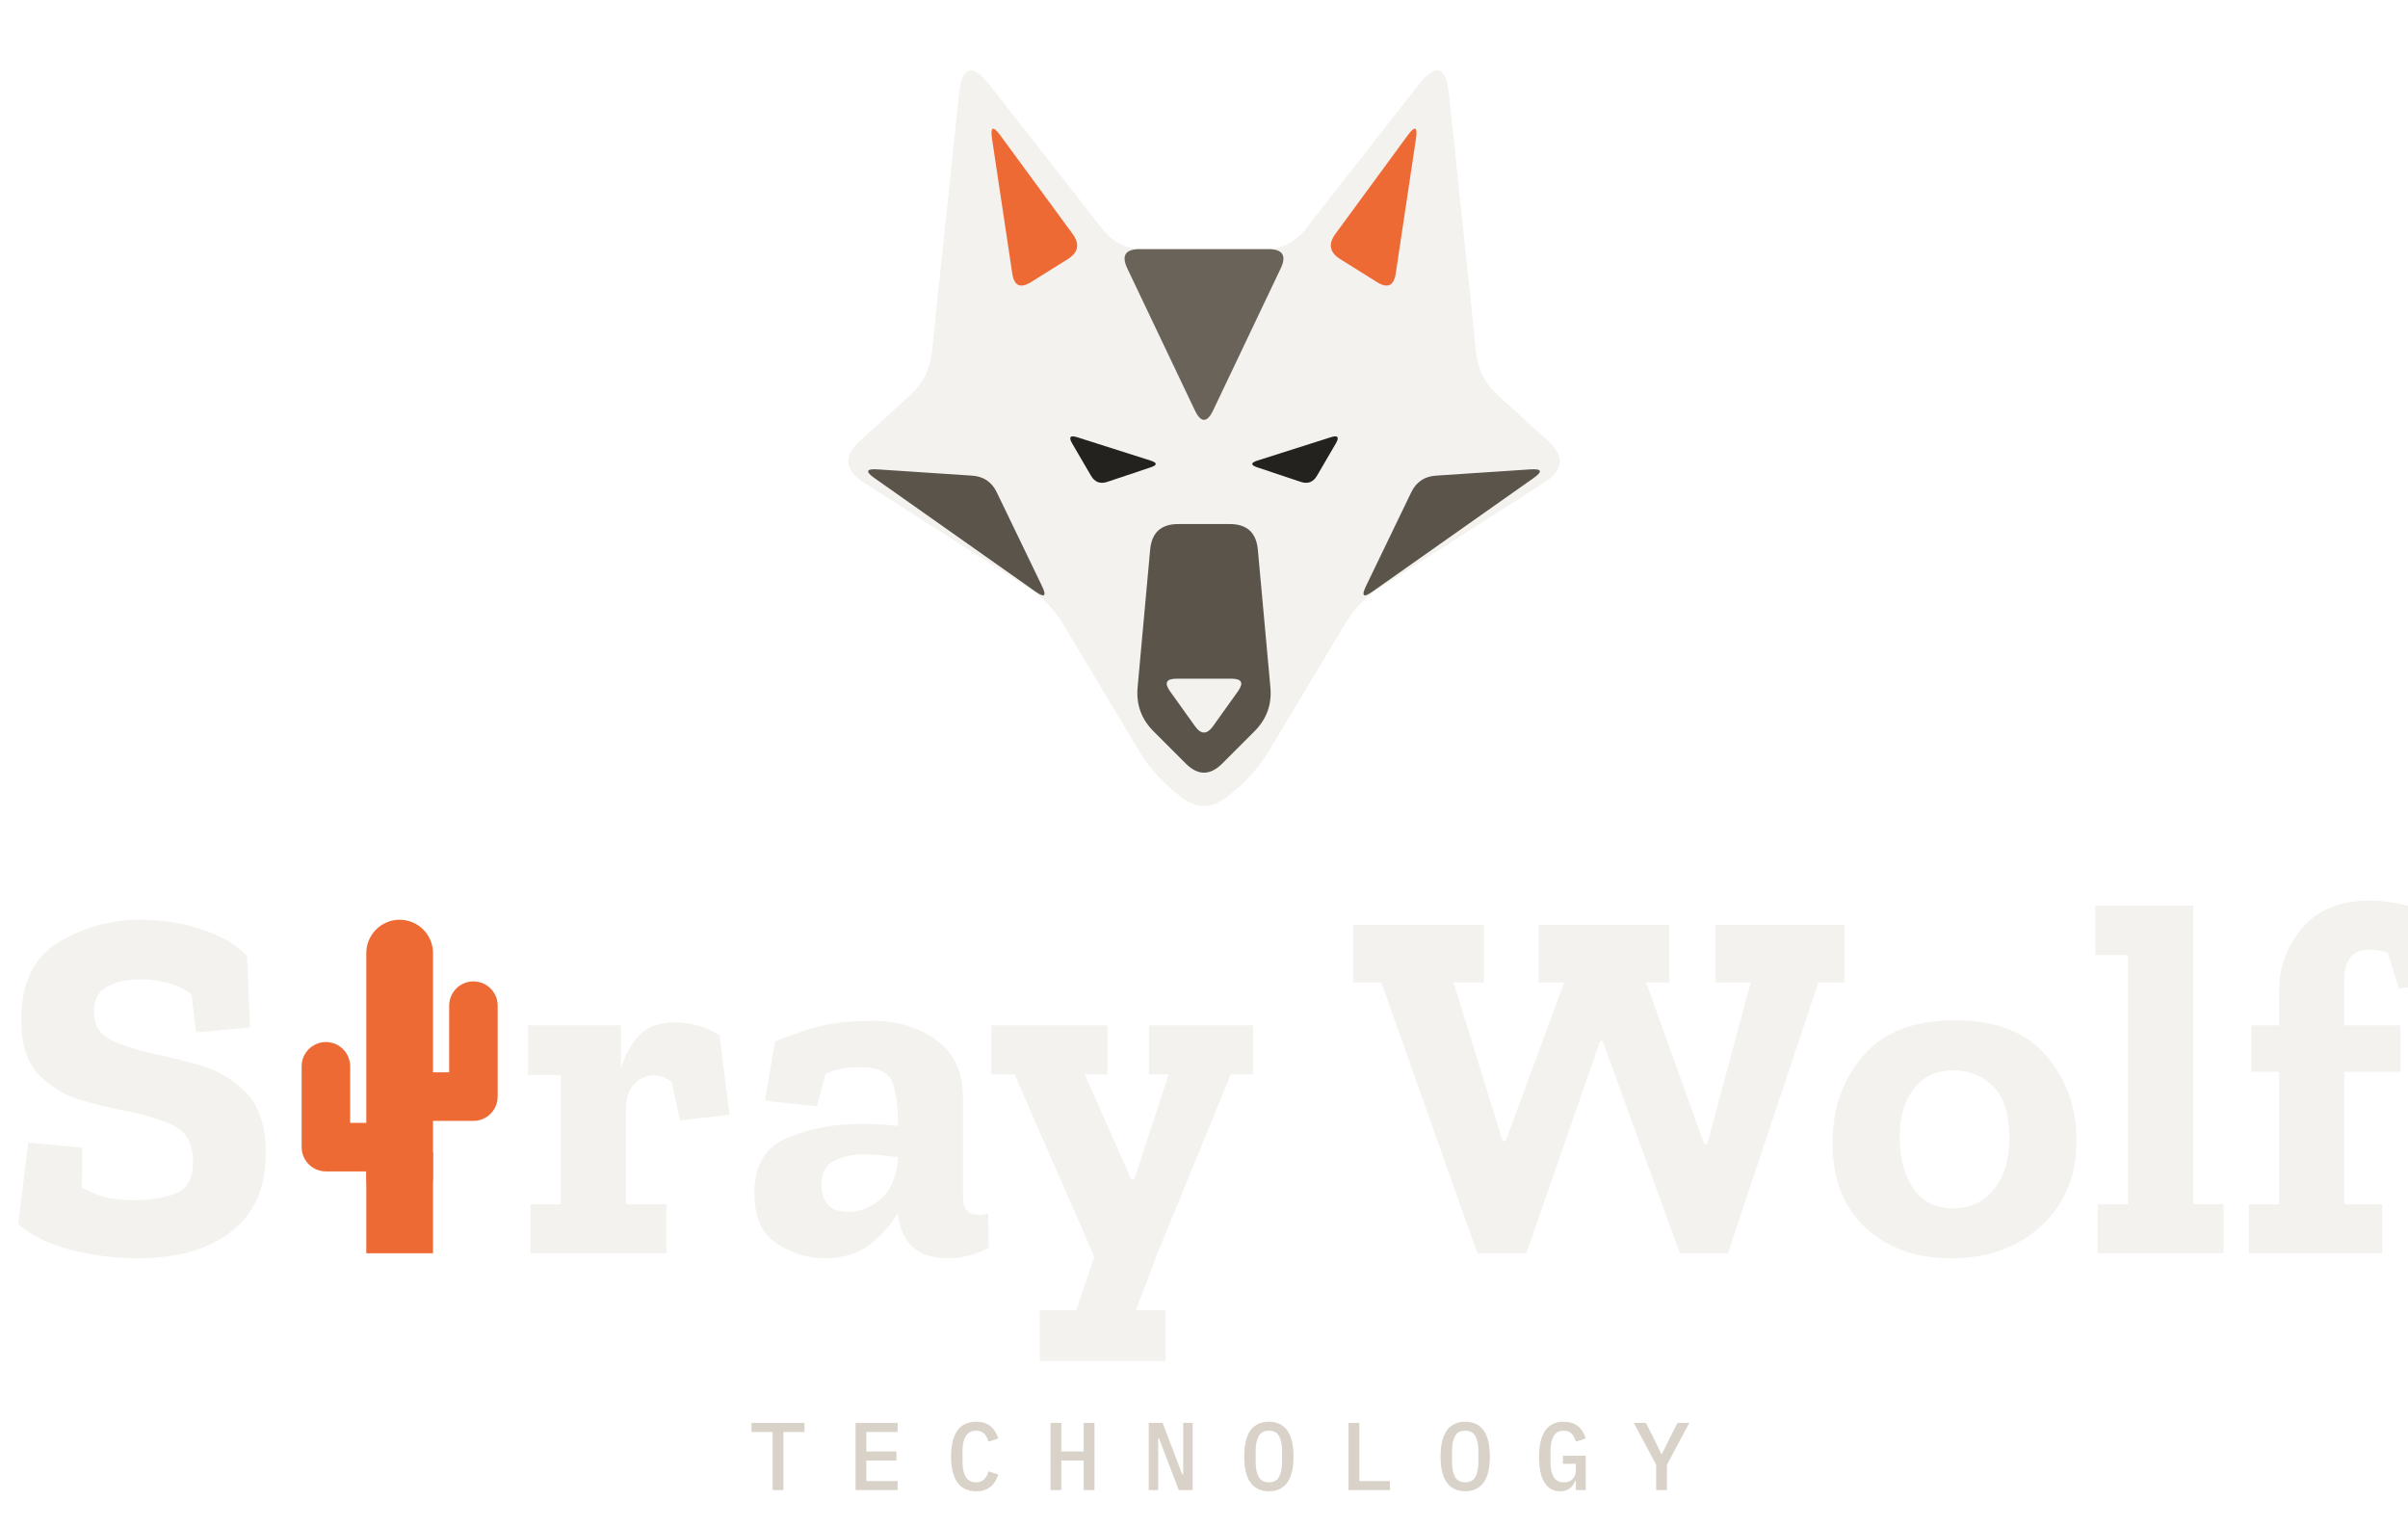
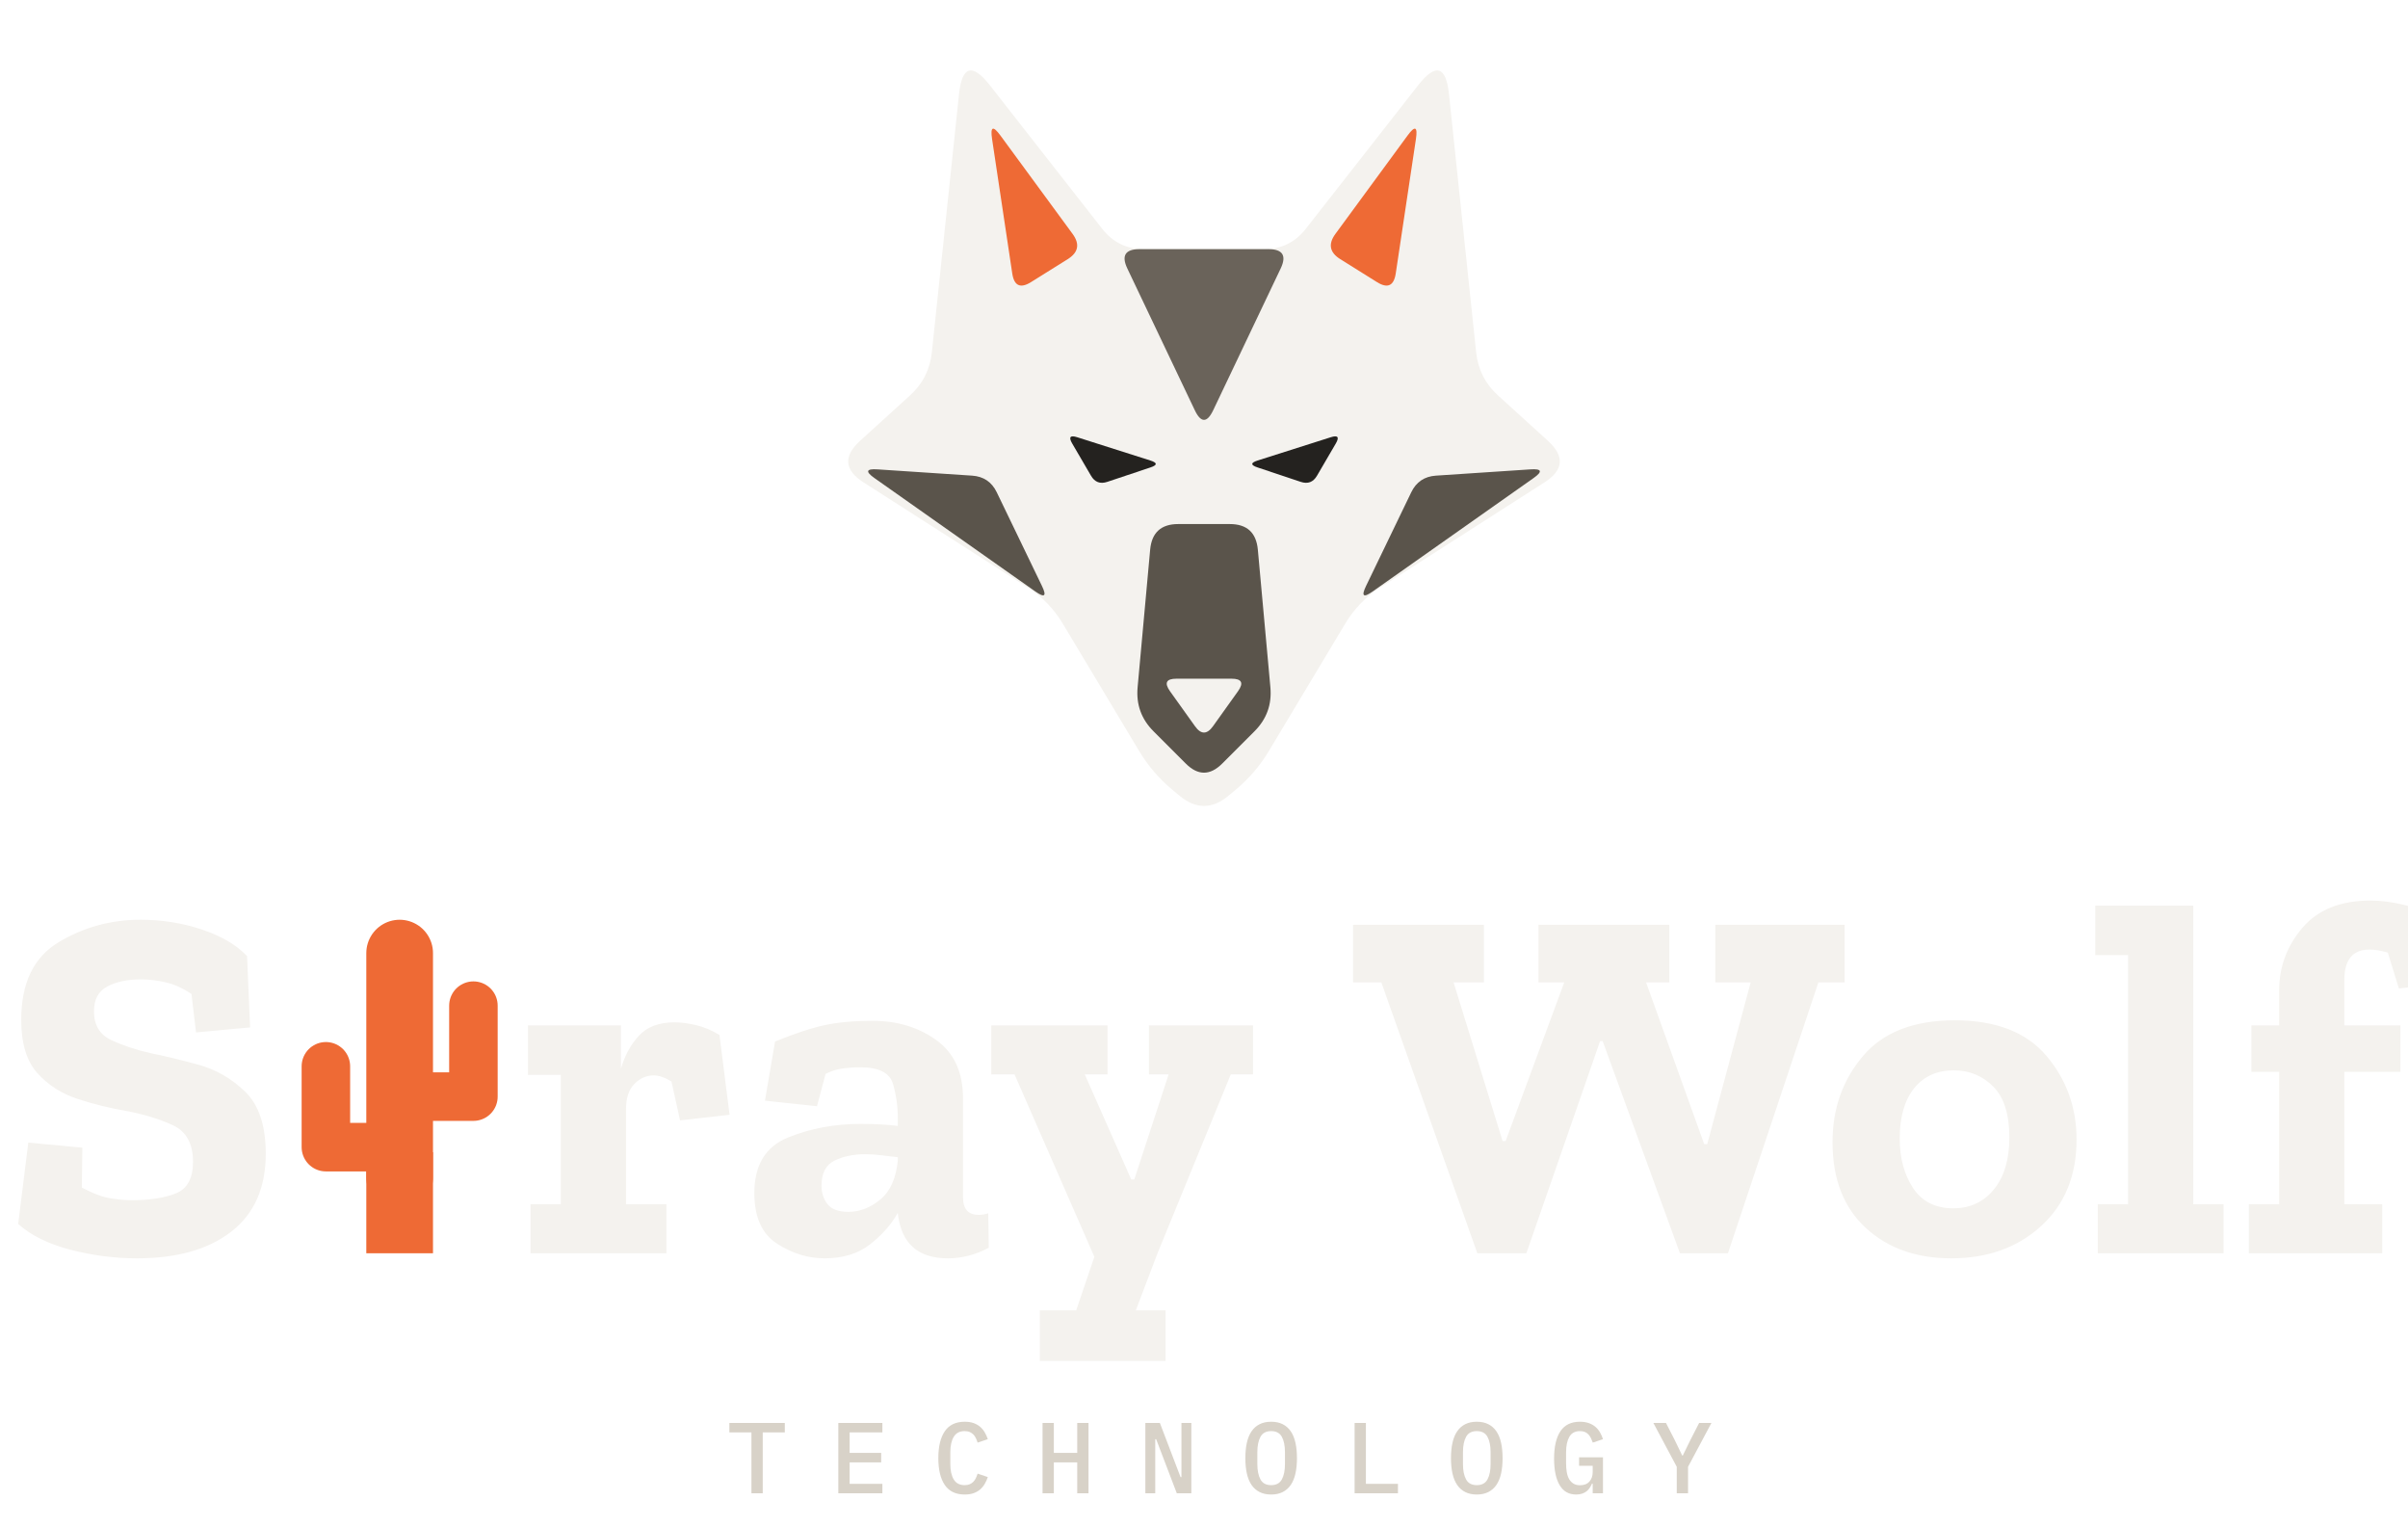
<svg xmlns="http://www.w3.org/2000/svg" viewBox="0 0 476.6 302">
  <g transform="translate(153.3,0) scale(0.85)">
    <path fill="#F4F2EE" d="M50.16 19.88 L76.30 53.27 Q80.00 58.00 86.00 58.00 L114.00 58.00 Q120.00 58.00 123.70 53.27 L149.84 19.88 Q156.00 12.00 157.05 21.95 L163.37 82.03 Q164.00 88.00 168.44 92.04 L180.08 102.62 Q186.00 108.00 179.26 112.31 L141.05 136.77 Q136.00 140.00 132.91 145.14 L115.09 174.86 Q112.00 180.00 107.39 183.84 L105.71 185.24 Q100.00 190.00 94.29 185.24 L92.61 183.84 Q88.00 180.00 84.91 174.86 L67.09 145.14 Q64.00 140.00 58.95 136.77 L20.74 112.31 Q14.00 108.00 19.92 102.62 L31.56 92.04 Q36.00 88.00 36.63 82.03 L42.95 21.95 Q44.00 12.00 50.16 19.88Z" />
    <path fill="#EE6A35" d="M52.60 31.55 L69.40 54.45 Q72.00 58.00 68.27 60.33 L59.73 65.67 Q56.00 68.00 55.35 63.65 L50.65 32.35 Q50.00 28.00 52.60 31.55Z" />
    <path fill="#EE6A35" d="M147.40 31.55 L130.60 54.45 Q128.00 58.00 131.73 60.33 L140.27 65.67 Q144.00 68.00 144.65 63.65 L149.35 32.35 Q150.00 28.00 147.40 31.55Z" />
    <path fill="#6A635A" d="M85.00 58.00 L115.00 58.00 Q120.00 58.00 117.85 62.51 L102.15 95.49 Q100.00 100.00 97.85 95.49 L82.15 62.51 Q80.00 58.00 85.00 58.00Z" />
    <path fill="#5A544B" d="M23.27 111.30 L60.73 137.70 Q64.00 140.00 62.26 136.40 L51.74 114.60 Q50.00 111.00 46.01 110.73 L23.99 109.27 Q20.00 109.00 23.27 111.30Z" />
    <path fill="#5A544B" d="M176.73 111.30 L139.27 137.70 Q136.00 140.00 137.74 136.40 L148.26 114.60 Q150.00 111.00 153.99 110.73 L176.01 109.27 Q180.00 109.00 176.73 111.30Z" />
    <path fill="#5A544B" d="M94.00 122.00 L106.00 122.00 Q112.00 122.00 112.54 127.98 L115.46 160.02 Q116.00 166.00 111.76 170.24 L104.24 177.76 Q100.00 182.00 95.76 177.76 L88.24 170.24 Q84.00 166.00 84.54 160.02 L87.46 127.98 Q88.00 122.00 94.00 122.00Z" />
    <path fill="#24221F" d="M70.48 101.79 L87.52 107.21 Q90.00 108.00 87.53 108.82 L77.47 112.18 Q75.00 113.00 73.69 110.75 L69.31 103.25 Q68.00 101.00 70.48 101.79Z" />
    <path fill="#24221F" d="M129.52 101.79 L112.48 107.21 Q110.00 108.00 112.47 108.82 L122.53 112.18 Q125.00 113.00 126.31 110.75 L130.69 103.25 Q132.00 101.00 129.52 101.79Z" />
    <path fill="#F4F2EE" d="M93.60 158.00 L106.40 158.00 Q110.00 158.00 107.91 160.93 L102.09 169.07 Q100.00 172.00 97.91 169.07 L92.09 160.93 Q90.00 158.00 93.60 158.00Z" />
  </g>
  <path fill="#F4F2EE" d="M52.6 228.3Q52.6 238.4 45.8 243.7Q39.0 249.0 27.1 249.0Q20.5 249.0 13.95 247.3Q7.4 245.6 3.6 242.2L5.6 226.1L16.3 227.1L16.2 235.0Q19.6 236.8 22.0 237.15Q24.4 237.5 26.1 237.5Q31.4 237.5 34.8 236.15Q38.2 234.8 38.2 229.9Q38.2 224.5 34.2 222.65Q30.2 220.8 24.8 219.8Q20.1 219.0 15.35 217.45Q10.6 215.9 7.4 212.35Q4.2 208.8 4.2 201.8Q4.2 190.9 11.6 186.45Q19.0 182.0 27.8 182.0Q34.2 182.0 40.0 183.95Q45.8 185.9 48.9 189.2L49.5 203.3L38.8 204.3L37.9 196.7Q35.4 195.0 32.85 194.4Q30.3 193.8 27.9 193.8Q23.9 193.8 21.25 195.2Q18.6 196.6 18.6 200.1Q18.6 204.2 22.0 205.8Q25.4 207.4 29.8 208.4Q33.8 209.2 39.15 210.65Q44.5 212.1 48.55 216.05Q52.6 220.0 52.6 228.3Z M133.5 202.3Q135.4 202.3 137.75 202.85Q140.1 203.4 142.4 204.8L144.4 220.6L134.6 221.7L132.9 214.0Q130.9 212.8 129.4 212.8Q127.2 212.8 125.55 214.5Q123.9 216.2 123.9 219.5V238.3H131.9V248.0H105.0V238.3H111.0V212.7H104.5V202.9H122.9V211.5Q124.0 207.6 126.45 204.95Q128.9 202.3 133.5 202.3Z M153.4 206.1Q159.3 203.7 163.25 202.85Q167.2 202.0 172.7 202.0Q180.0 202.0 185.3 205.8Q190.6 209.6 190.6 217.3V236.9Q190.6 240.4 193.7 240.4Q194.6 240.4 195.6 240.1L195.7 246.9Q191.8 249.0 187.6 249.0Q178.7 249.0 177.7 240.1V240.0Q175.8 243.4 172.25 246.2Q168.7 249.0 163.2 249.0Q158.3 249.0 153.8 246.1Q149.3 243.2 149.3 236.1Q149.3 227.8 155.95 225.1Q162.6 222.4 170.3 222.4Q174.6 222.4 177.7 222.8V221.3Q177.7 217.8 176.75 214.5Q175.8 211.2 170.3 211.2Q168.3 211.2 166.65 211.45Q165.0 211.7 163.4 212.5L161.7 218.9L151.4 217.8ZM177.7 229.6V229.0Q176.1 228.8 174.45 228.6Q172.8 228.4 171.2 228.4Q167.8 228.4 165.2 229.65Q162.6 230.9 162.6 234.6Q162.6 236.8 163.8 238.3Q165.0 239.8 167.9 239.8Q171.3 239.8 174.25 237.35Q177.2 234.9 177.7 229.6Z M248.0 212.6H243.6L229.1 248.0L224.8 259.3H230.7V269.3H205.8V259.3H213.0L216.6 248.7L200.8 212.6H196.2V202.9H219.2V212.6H214.7L223.9 233.4H224.5L231.3 212.6H227.4V202.9H248.0Z M365.1 194.4H359.9L342.0 248.0H332.5L317.2 206.0H316.7L302.1 248.0H292.4L273.4 194.4H267.8V183.0H293.7V194.4H287.7L297.4 225.8H298.0L309.6 194.4H304.5V183.0H330.4V194.4H325.8L337.3 226.4H337.9L346.5 194.4H339.5V183.0H365.1Z M411.0 225.5Q411.0 236.2 404.0 242.6Q397.0 249.0 386.2 249.0Q375.8 249.0 369.25 242.95Q362.7 236.9 362.7 226.0Q362.7 216.1 368.7 209.0Q374.7 201.9 386.9 201.9Q399.1 201.9 405.05 208.95Q411.0 216.0 411.0 225.5ZM397.7 225.1Q397.7 218.2 394.5 215.0Q391.3 211.8 386.7 211.8Q381.7 211.8 378.85 215.35Q376.0 218.9 376.0 225.3Q376.0 231.1 378.65 235.1Q381.3 239.1 386.6 239.1Q391.6 239.1 394.65 235.35Q397.7 231.6 397.7 225.1Z M440.1 248.0H415.2V238.3H421.2V189.0H414.7V179.2H434.1V238.3H440.1Z M469.2 178.2Q472.3 178.2 476 179.1Q479.7 180.0 482.8 182.3L484.8 194.5L474.8 195.6L472.6 188.5Q470.5 187.9 469 187.9Q464 187.9 464 193.9V202.9H475.1V212.1H464V238.3H471.5V248.0H445.1V238.3H451.1V212.1H445.6V202.9H451.1V196.0Q451.1 189.0 455.7 183.6Q460.3 178.2 469.2 178.2Z" />
  <g fill="none" stroke="#EE6A35" stroke-linejoin="round">
    <path d="M79.1 248 V228" stroke-width="13.2" stroke-linecap="butt" />
    <path d="M79.1 233 V188.6" stroke-width="13.2" stroke-linecap="round" />
    <path d="M79.1 227 H64.5 V211" stroke-width="9.6" stroke-linecap="round" />
    <path d="M79.1 217 H93.7 V199" stroke-width="9.6" stroke-linecap="round" />
  </g>
-   <g data-tech="1.27" transform="translate(241.55 281.4) scale(1.27) translate(-241.55 -281.4)">
+   <g data-tech="1.33" transform="translate(241.55 281.4) scale(1.33) translate(-241.55 -281.4)">
    <path fill="#D8D2C8" d="M173.44 282.94V292.0H171.76V282.94H168.475V281.53H176.725V282.94Z M184.69 292.0V281.53H191.245V282.94H186.37V285.985H191.065V287.395H186.37V290.59H191.245V292.0Z M203.5 292.18Q201.505 292.18 200.538 290.77Q199.57 289.36 199.57 286.765Q199.57 284.17 200.538 282.76Q201.505 281.35 203.5 281.35Q204.265 281.35 204.828 281.553Q205.39 281.755 205.795 282.107Q206.2 282.46 206.478 282.933Q206.755 283.405 206.935 283.945L205.42 284.455Q205.3 284.095 205.15 283.78Q205 283.465 204.775 283.24Q204.55 283.015 204.243 282.88Q203.935 282.745 203.485 282.745Q202.375 282.745 201.865 283.592Q201.355 284.44 201.355 285.88V287.65Q201.355 289.09 201.865 289.938Q202.375 290.785 203.485 290.785Q203.935 290.785 204.243 290.65Q204.55 290.515 204.775 290.29Q205 290.065 205.15 289.75Q205.3 289.435 205.42 289.075L206.935 289.585Q206.755 290.125 206.478 290.597Q206.2 291.07 205.795 291.423Q205.39 291.775 204.828 291.977Q204.265 292.18 203.5 292.18Z M220.24 287.395H216.76V292.0H215.08V281.53H216.76V285.985H220.24V281.53H221.92V292.0H220.24Z M231.985 283.945H231.85V292.0H230.38V281.53H232.54L235.615 289.585H235.75V281.53H237.22V292.0H235.06Z M249.1 292.18Q248.11 292.18 247.383 291.812Q246.655 291.445 246.183 290.755Q245.71 290.065 245.485 289.06Q245.26 288.055 245.26 286.765Q245.26 285.49 245.485 284.477Q245.71 283.465 246.183 282.775Q246.655 282.085 247.383 281.717Q248.11 281.35 249.1 281.35Q250.09 281.35 250.818 281.717Q251.545 282.085 252.018 282.775Q252.49 283.465 252.715 284.477Q252.94 285.49 252.94 286.765Q252.94 288.055 252.715 289.06Q252.49 290.065 252.018 290.755Q251.545 291.445 250.818 291.812Q250.09 292.18 249.1 292.18ZM249.1 290.785Q250.225 290.785 250.69 289.938Q251.155 289.09 251.155 287.635V285.88Q251.155 284.44 250.69 283.592Q250.225 282.745 249.1 282.745Q247.975 282.745 247.51 283.592Q247.045 284.44 247.045 285.88V287.65Q247.045 289.09 247.51 289.938Q247.975 290.785 249.1 290.785Z M261.52 292.0V281.53H263.2V290.59H267.97V292.0Z M279.7 292.18Q278.71 292.18 277.983 291.812Q277.255 291.445 276.783 290.755Q276.31 290.065 276.085 289.06Q275.86 288.055 275.86 286.765Q275.86 285.49 276.085 284.477Q276.31 283.465 276.783 282.775Q277.255 282.085 277.983 281.717Q278.71 281.35 279.7 281.35Q280.69 281.35 281.418 281.717Q282.145 282.085 282.618 282.775Q283.09 283.465 283.315 284.477Q283.54 285.49 283.54 286.765Q283.54 288.055 283.315 289.06Q283.09 290.065 282.618 290.755Q282.145 291.445 281.418 291.812Q280.69 292.18 279.7 292.18ZM279.7 290.785Q280.825 290.785 281.29 289.938Q281.755 289.09 281.755 287.635V285.88Q281.755 284.44 281.29 283.592Q280.825 282.745 279.7 282.745Q278.575 282.745 278.11 283.592Q277.645 284.44 277.645 285.88V287.65Q277.645 289.09 278.11 289.938Q278.575 290.785 279.7 290.785Z M296.95 290.56H296.845Q296.71 290.875 296.522 291.168Q296.335 291.46 296.058 291.685Q295.78 291.91 295.39 292.045Q295.0 292.18 294.49 292.18Q292.855 292.18 292.03 290.785Q291.205 289.39 291.205 286.84Q291.205 284.17 292.15 282.76Q293.095 281.35 295.045 281.35Q295.81 281.35 296.387 281.56Q296.965 281.77 297.37 282.123Q297.775 282.475 298.045 282.947Q298.315 283.42 298.48 283.945L296.965 284.455Q296.845 284.11 296.695 283.803Q296.545 283.495 296.327 283.255Q296.11 283.015 295.803 282.88Q295.495 282.745 295.06 282.745Q293.965 282.745 293.477 283.592Q292.99 284.44 292.99 285.88V287.545Q292.99 288.265 293.095 288.865Q293.2 289.465 293.447 289.892Q293.695 290.32 294.092 290.56Q294.49 290.8 295.06 290.8Q295.975 290.8 296.462 290.252Q296.95 289.705 296.95 288.85V287.905H294.925V286.645H298.48V292.0H296.95Z M309.46 292.0V288.055L305.98 281.53H307.855L309.19 284.14L310.27 286.375H310.36L311.455 284.14L312.79 281.53H314.62L311.14 288.055V292.0Z" />
  </g>
</svg>
